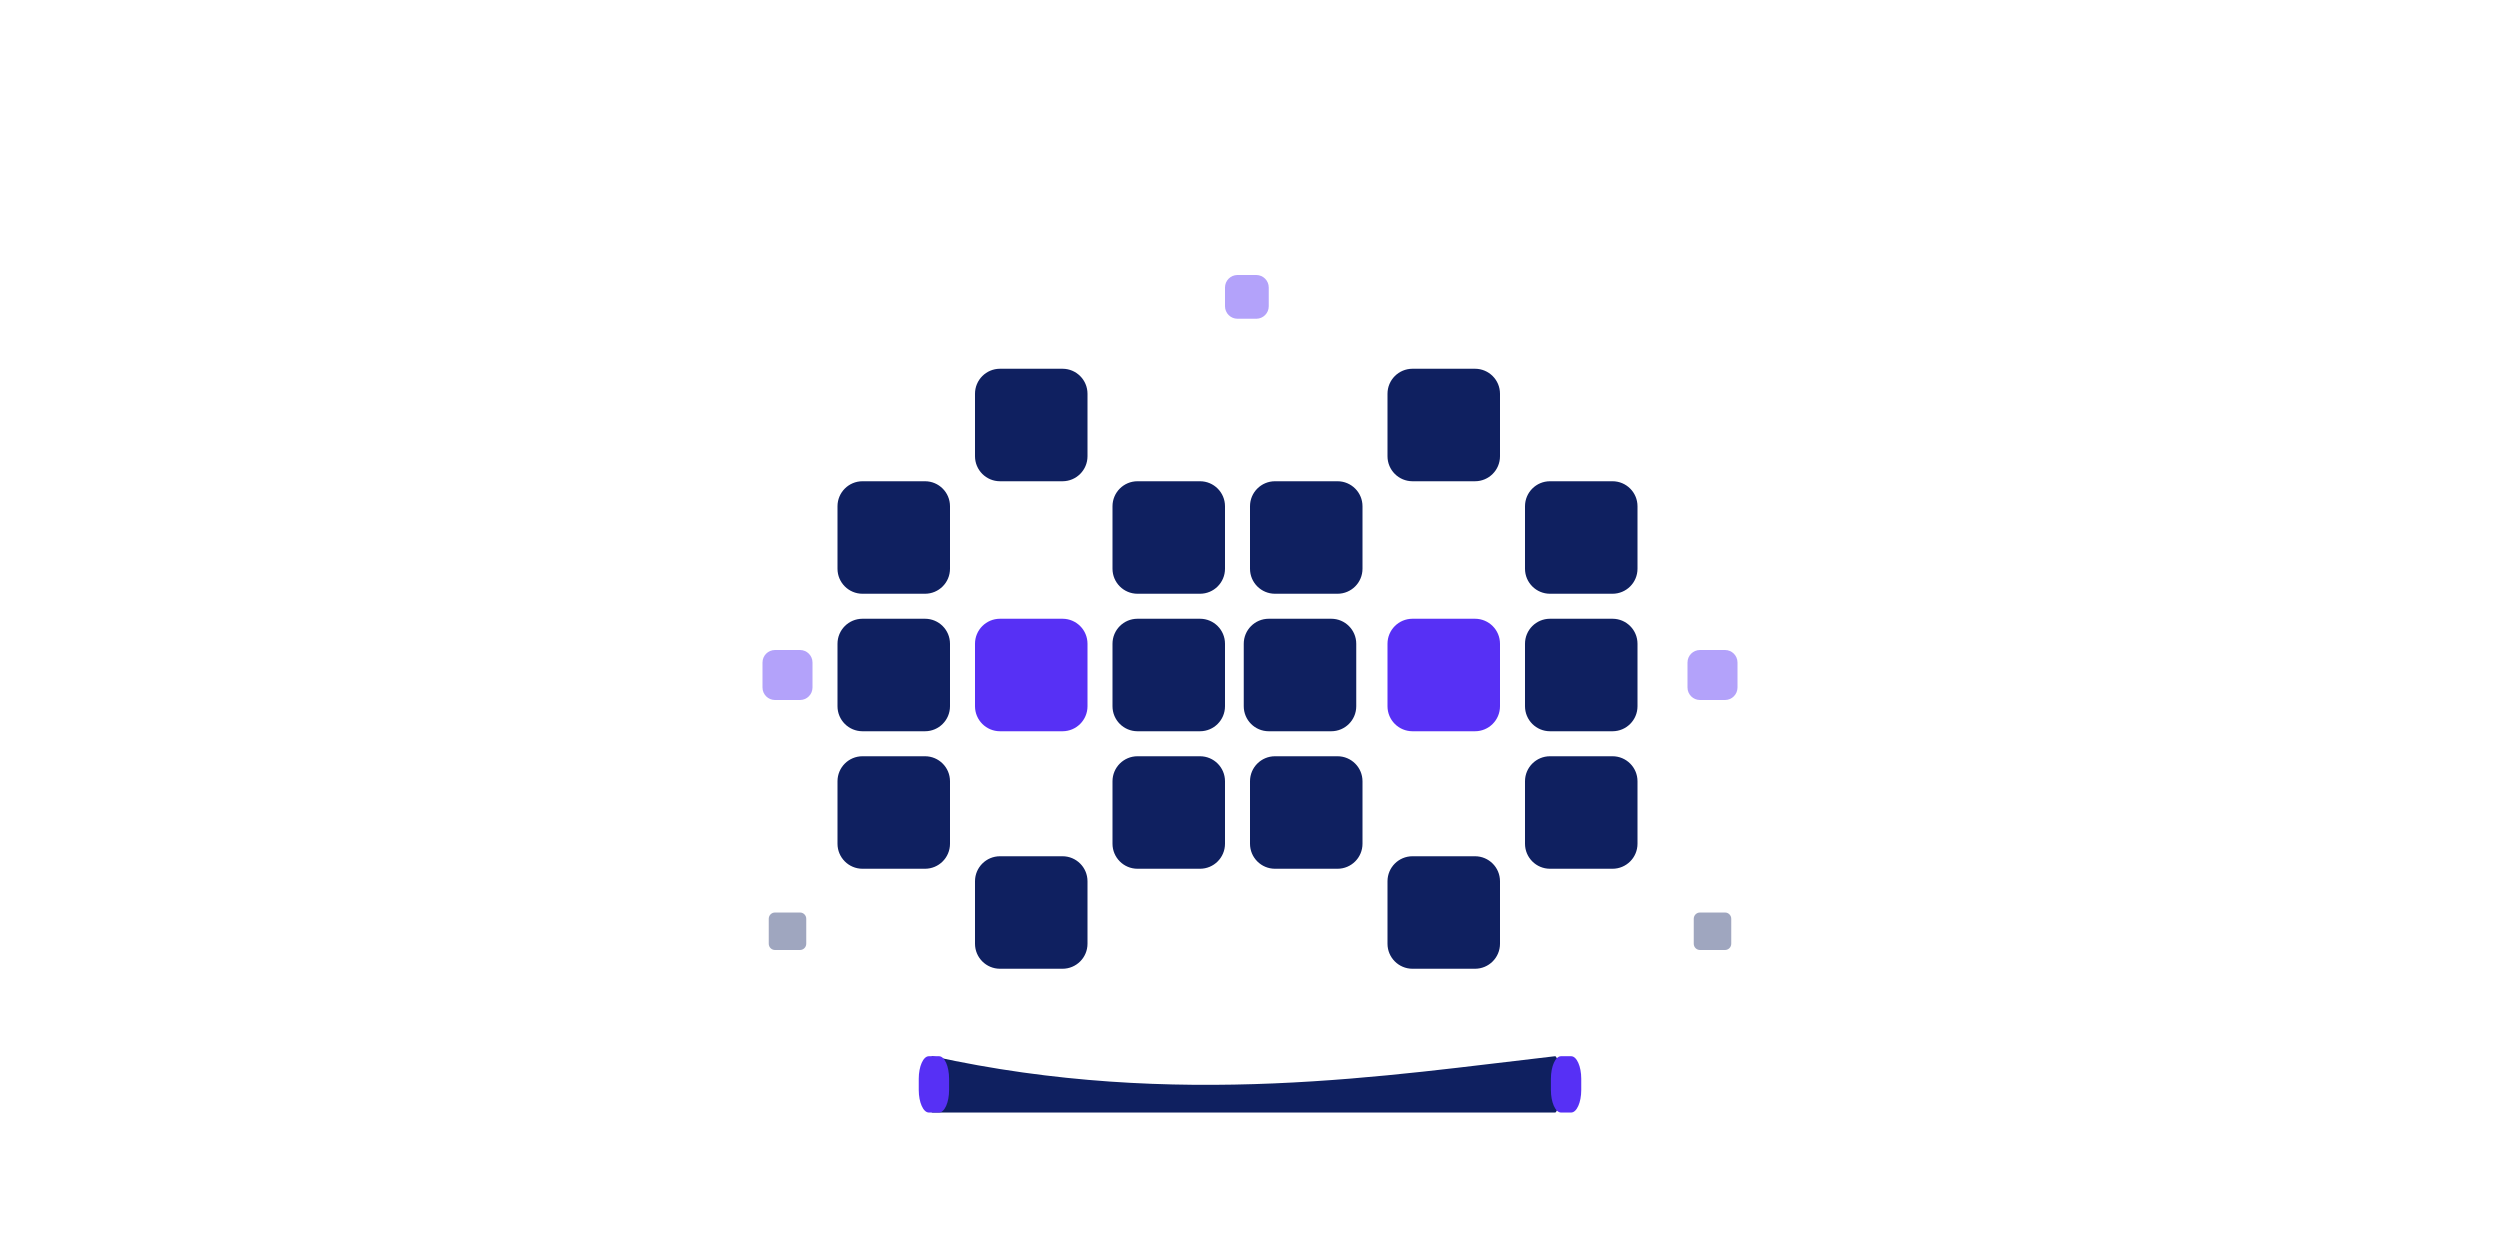
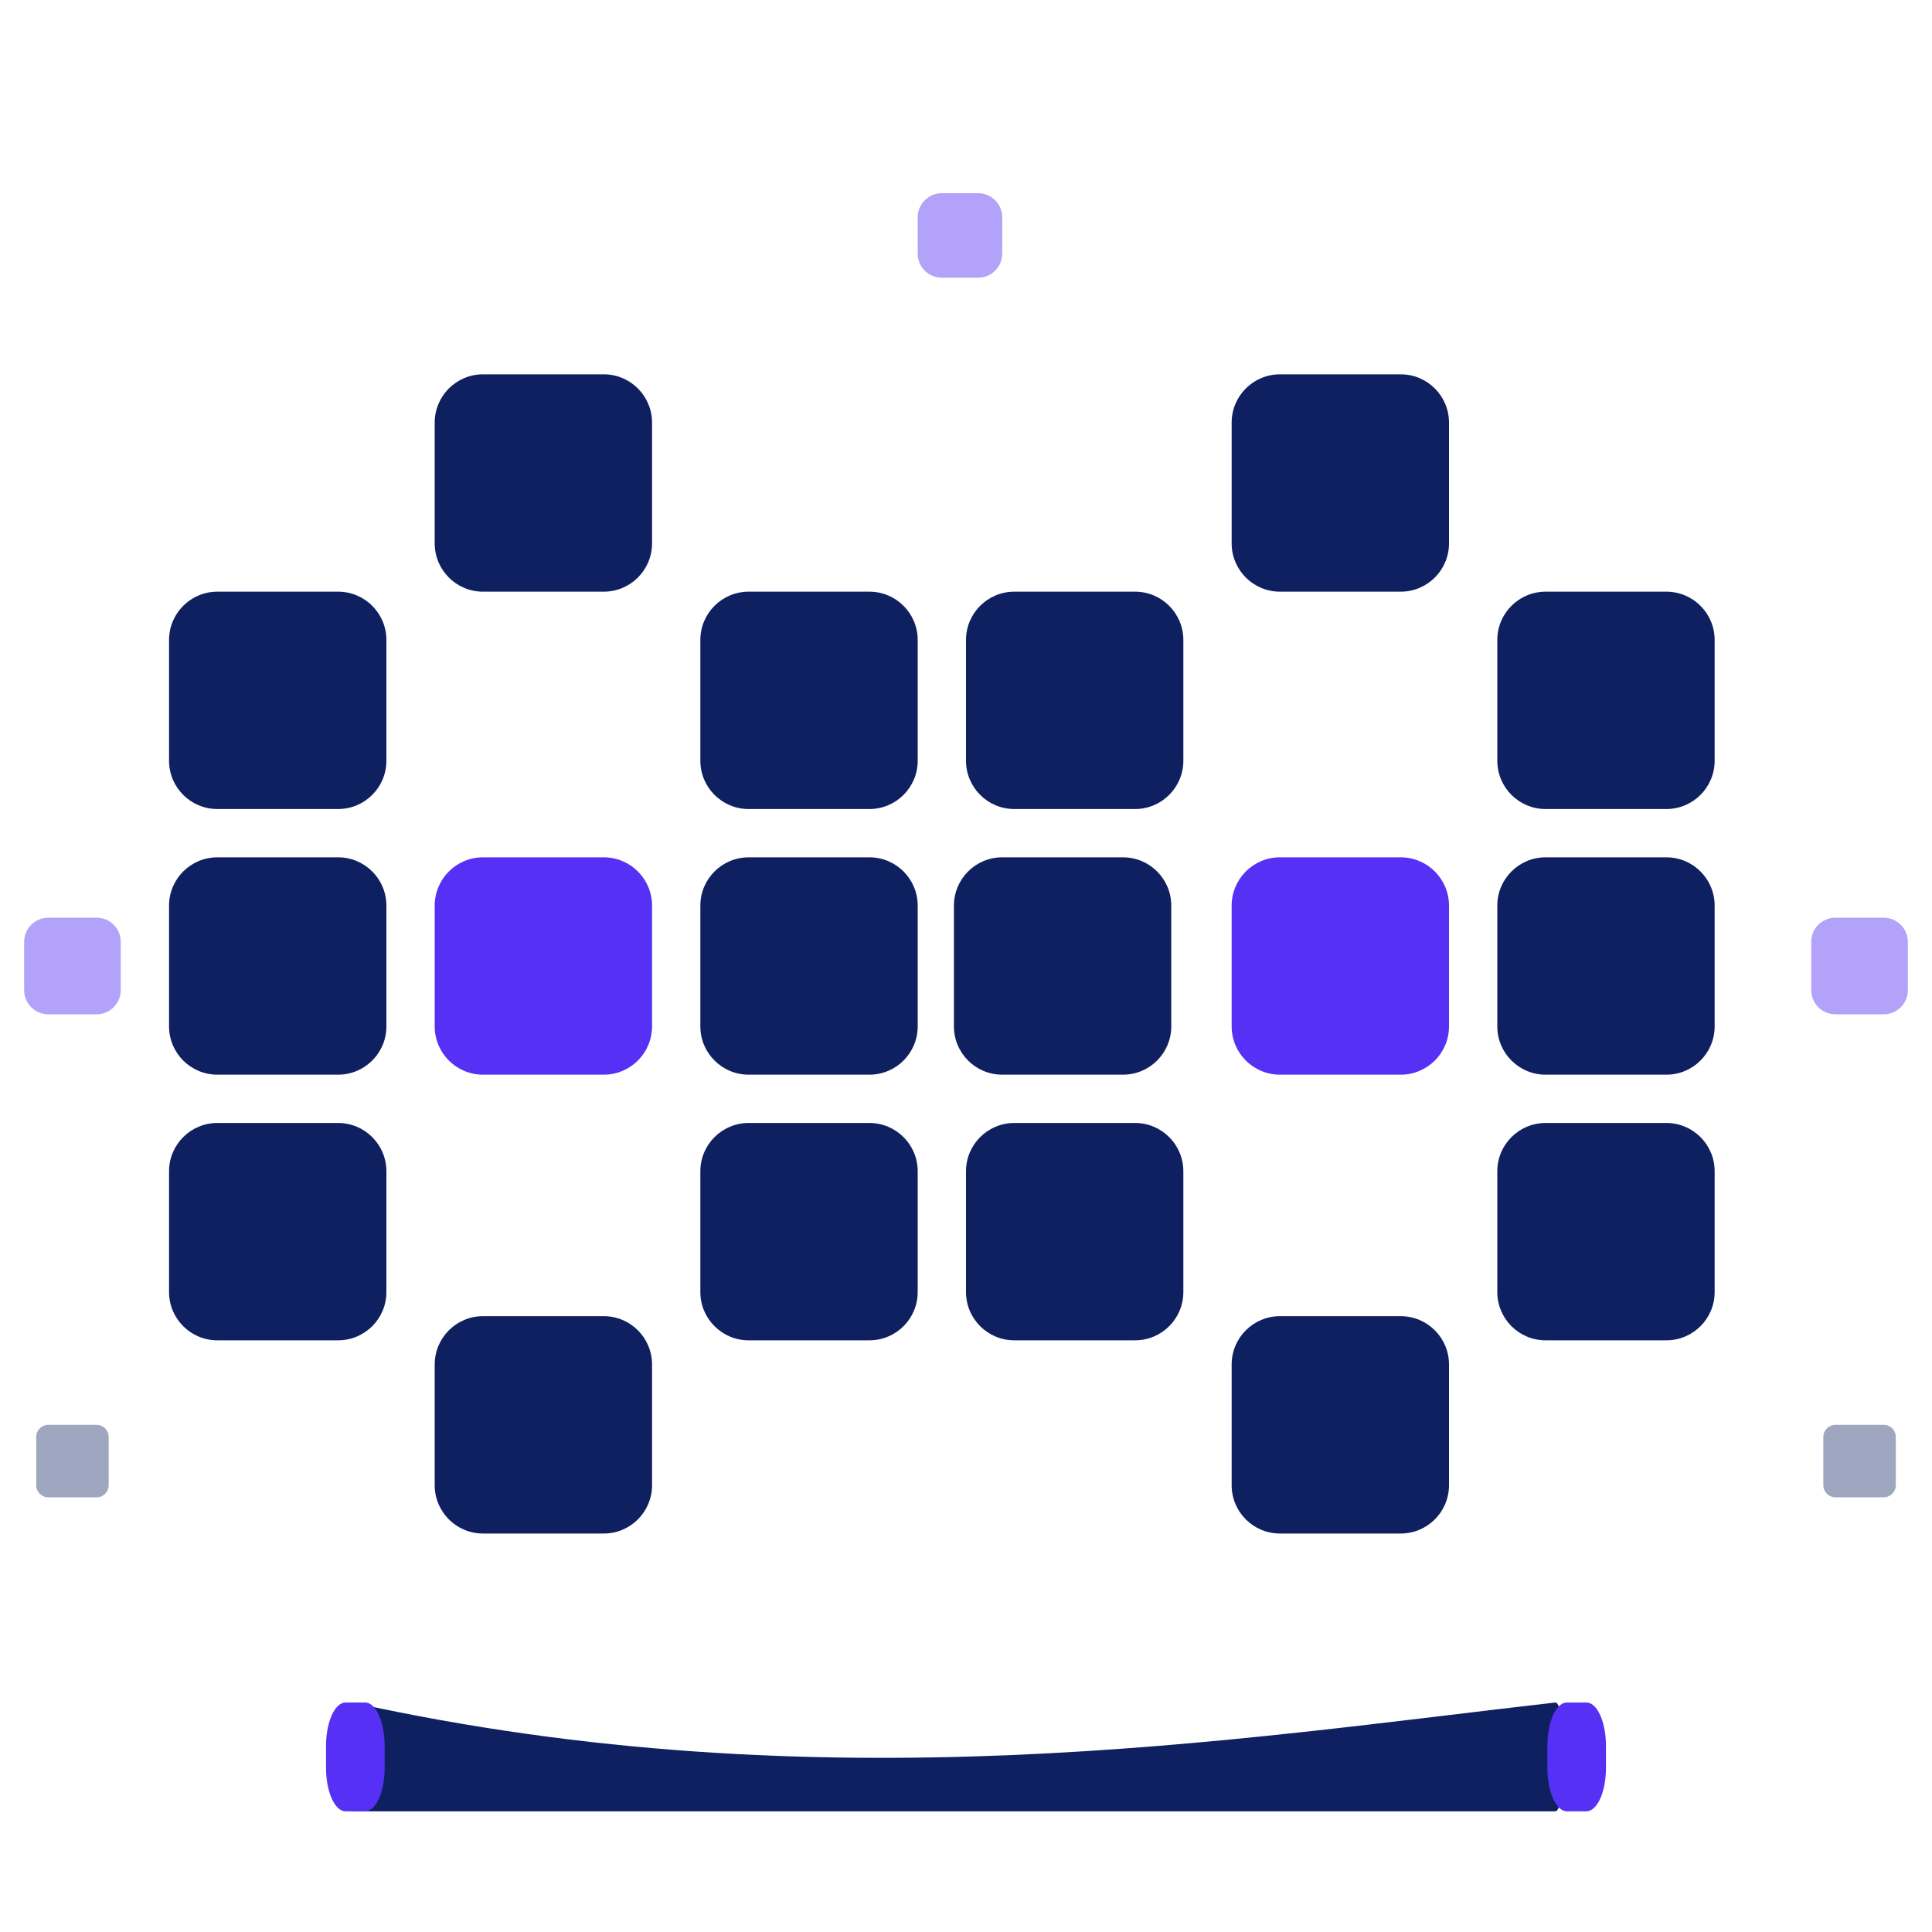
- <svg xmlns="http://www.w3.org/2000/svg" id="e9RgroYO4Cy1" viewBox="0 0 400 200" shape-rendering="geometricPrecision" text-rendering="geometricPrecision" project-id="de11e241f3b1420296a748f3265d09e0" export-id="220af9eeebf74f3eb5922baee673d466" cached="true">
+ <svg xmlns="http://www.w3.org/2000/svg" id="e9RgroYO4Cy1" viewBox="120 28 160 160" shape-rendering="geometricPrecision" text-rendering="geometricPrecision" project-id="de11e241f3b1420296a748f3265d09e0" export-id="220af9eeebf74f3eb5922baee673d466" cached="true">
  <path d="M128,104h-4c-1.105,0-2,.895-2,2v4c0,1.105.895,2,2,2h4c1.105,0,2-.895,2-2v-4c0-1.105-.895-2-2-2Z" opacity="0.45" fill="#5730f5" />
  <path d="M276,104h-4c-1.105,0-2,.895-2,2v4c0,1.105.895,2,2,2h4c1.105,0,2-.895,2-2v-4c0-1.105-.895-2-2-2Z" opacity="0.45" fill="#5730f5" />
  <path d="M128,146h-4c-.552,0-1,.448-1,1v4c0,.552.448,1,1,1h4c.552,0,1-.448,1-1v-4c0-.552-.448-1-1-1Z" opacity="0.4" fill="#0f2060" />
  <path d="M276,146h-4c-.552,0-1,.448-1,1v4c0,.552.448,1,1,1h4c.552,0,1-.448,1-1v-4c0-.552-.448-1-1-1Z" opacity="0.4" fill="#0f2060" />
  <path d="M201,44h-3c-1.105,0-2,.895-2,2v3c0,1.105.895,2,2,2h3c1.105,0,2-.895,2-2v-3c0-1.105-.895-2-2-2Z" opacity="0.45" fill="#5730f5" />
  <path d="M148,77h-10c-2.209,0-4,1.791-4,4v10c0,2.209,1.791,4,4,4h10c2.209,0,4-1.791,4-4v-10c0-2.209-1.791-4-4-4Z" fill="#0f2060" />
  <path d="M170,59h-10c-2.209,0-4,1.791-4,4v10c0,2.209,1.791,4,4,4h10c2.209,0,4-1.791,4-4v-10c0-2.209-1.791-4-4-4Z" fill="#0f2060" />
  <path d="M258,99h-10c-2.209,0-4,1.791-4,4v10c0,2.209,1.791,4,4,4h10c2.209,0,4-1.791,4-4v-10c0-2.209-1.791-4-4-4Z" fill="#0f2060" />
  <path d="M258,77h-10c-2.209,0-4,1.791-4,4v10c0,2.209,1.791,4,4,4h10c2.209,0,4-1.791,4-4v-10c0-2.209-1.791-4-4-4Z" fill="#0f2060" />
  <path d="M148,99h-10c-2.209,0-4,1.791-4,4v10c0,2.209,1.791,4,4,4h10c2.209,0,4-1.791,4-4v-10c0-2.209-1.791-4-4-4Z" fill="#0f2060" />
  <path d="M236,59h-10c-2.209,0-4,1.791-4,4v10c0,2.209,1.791,4,4,4h10c2.209,0,4-1.791,4-4v-10c0-2.209-1.791-4-4-4Z" fill="#0f2060" />
  <path d="M192,77h-10c-2.209,0-4,1.791-4,4v10c0,2.209,1.791,4,4,4h10c2.209,0,4-1.791,4-4v-10c0-2.209-1.791-4-4-4Z" fill="#0f2060" />
  <path d="M214,77h-10c-2.209,0-4,1.791-4,4v10c0,2.209,1.791,4,4,4h10c2.209,0,4-1.791,4-4v-10c0-2.209-1.791-4-4-4Z" fill="#0f2060" />
  <path id="e9RgroYO4Cy15" d="M170,99h-10c-2.209,0-4,1.791-4,4v10c0,2.209,1.791,4,4,4h10c2.209,0,4-1.791,4-4v-10c0-2.209-1.791-4-4-4Z" fill="#5730f5" />
  <path id="e9RgroYO4Cy16" d="M236,100h-10c-2.209,0-4,1.791-4,4v10c0,2.209,1.791,4,4,4h10c2.209,0,4-1.791,4-4v-10c0-2.209-1.791-4-4-4Z" transform="translate(0 -1.000054)" fill="#5730f5" />
  <path d="M192,121h-10c-2.209,0-4,1.791-4,4v10c0,2.209,1.791,4,4,4h10c2.209,0,4-1.791,4-4v-10c0-2.209-1.791-4-4-4Z" fill="#0f2060" />
  <path d="M214,121h-10c-2.209,0-4,1.791-4,4v10c0,2.209,1.791,4,4,4h10c2.209,0,4-1.791,4-4v-10c0-2.209-1.791-4-4-4Z" fill="#0f2060" />
  <path d="M170,137h-10c-2.209,0-4,1.791-4,4v10c0,2.209,1.791,4,4,4h10c2.209,0,4-1.791,4-4v-10c0-2.209-1.791-4-4-4Z" fill="#0f2060" />
  <path d="M236,137h-10c-2.209,0-4,1.791-4,4v10c0,2.209,1.791,4,4,4h10c2.209,0,4-1.791,4-4v-10c0-2.209-1.791-4-4-4Z" fill="#0f2060" />
  <path d="M148,121h-10c-2.209,0-4,1.791-4,4v10c0,2.209,1.791,4,4,4h10c2.209,0,4-1.791,4-4v-10c0-2.209-1.791-4-4-4Z" fill="#0f2060" />
  <path d="M258,121h-10c-2.209,0-4,1.791-4,4v10c0,2.209,1.791,4,4,4h10c2.209,0,4-1.791,4-4v-10c0-2.209-1.791-4-4-4Z" fill="#0f2060" />
  <g transform="matrix(1 0 0 1.802319 0 -139.2023)">
    <path d="M249.811,171c-26.285,1.657-60.542,4.781-99.622,0-.421,0-.762,1.119-.762,2.5s.341,2.5.762,2.5h99.622c.421,0,.762-1.119.762-2.5s-.341-2.5-.762-2.5Z" transform="matrix(1 0 0 0.999999 -1 0.000174)" fill="#0f2060" />
    <path d="M150.237,171h-1.619c-.893,0-1.618.895-1.618,2v1c0,1.105.725,2,1.618,2h1.619c.893,0,1.618-.895,1.618-2v-1c0-1.105-.725-2-1.618-2Z" fill="#5730f5" />
    <path d="M251.382,171h-1.619c-.893,0-1.618.895-1.618,2v1c0,1.105.725,2,1.618,2h1.619c.893,0,1.618-.895,1.618-2v-1c0-1.105-.725-2-1.618-2Z" fill="#5730f5" />
  </g>
  <path d="M192,99h-10c-2.209,0-4,1.791-4,4v10c0,2.209,1.791,4,4,4h10c2.209,0,4-1.791,4-4v-10c0-2.209-1.791-4-4-4Z" fill="#0f2060" />
  <path d="M213,99h-10c-2.209,0-4,1.791-4,4v10c0,2.209,1.791,4,4,4h10c2.209,0,4-1.791,4-4v-10c0-2.209-1.791-4-4-4Z" fill="#0f2060" />
</svg>
